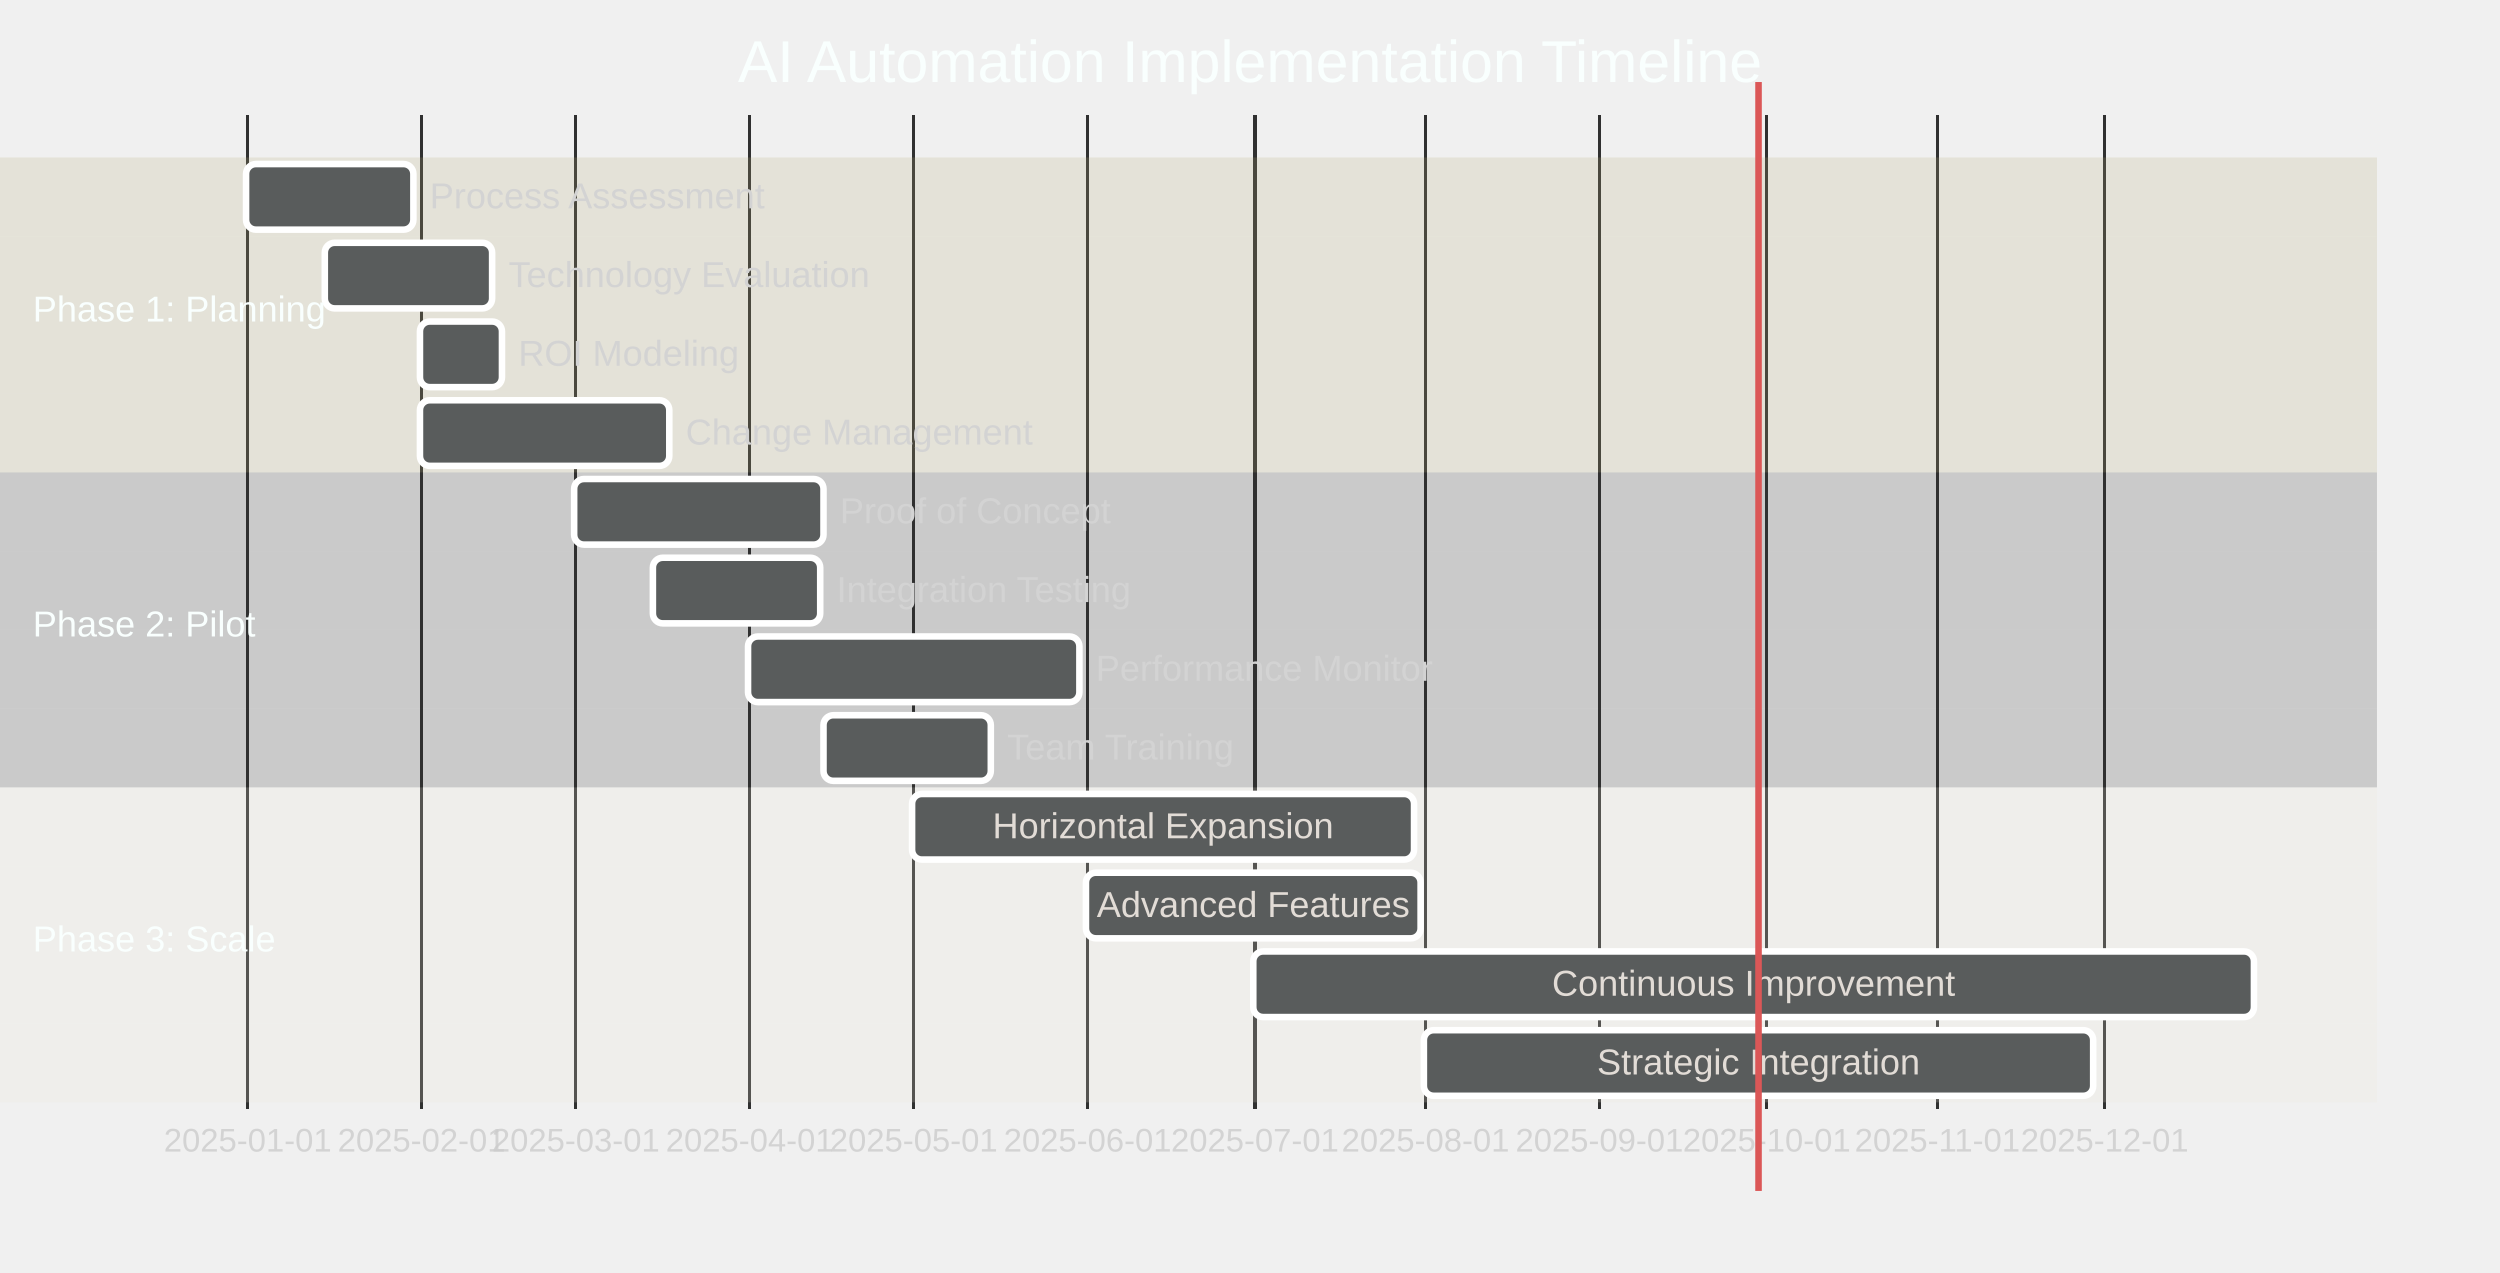
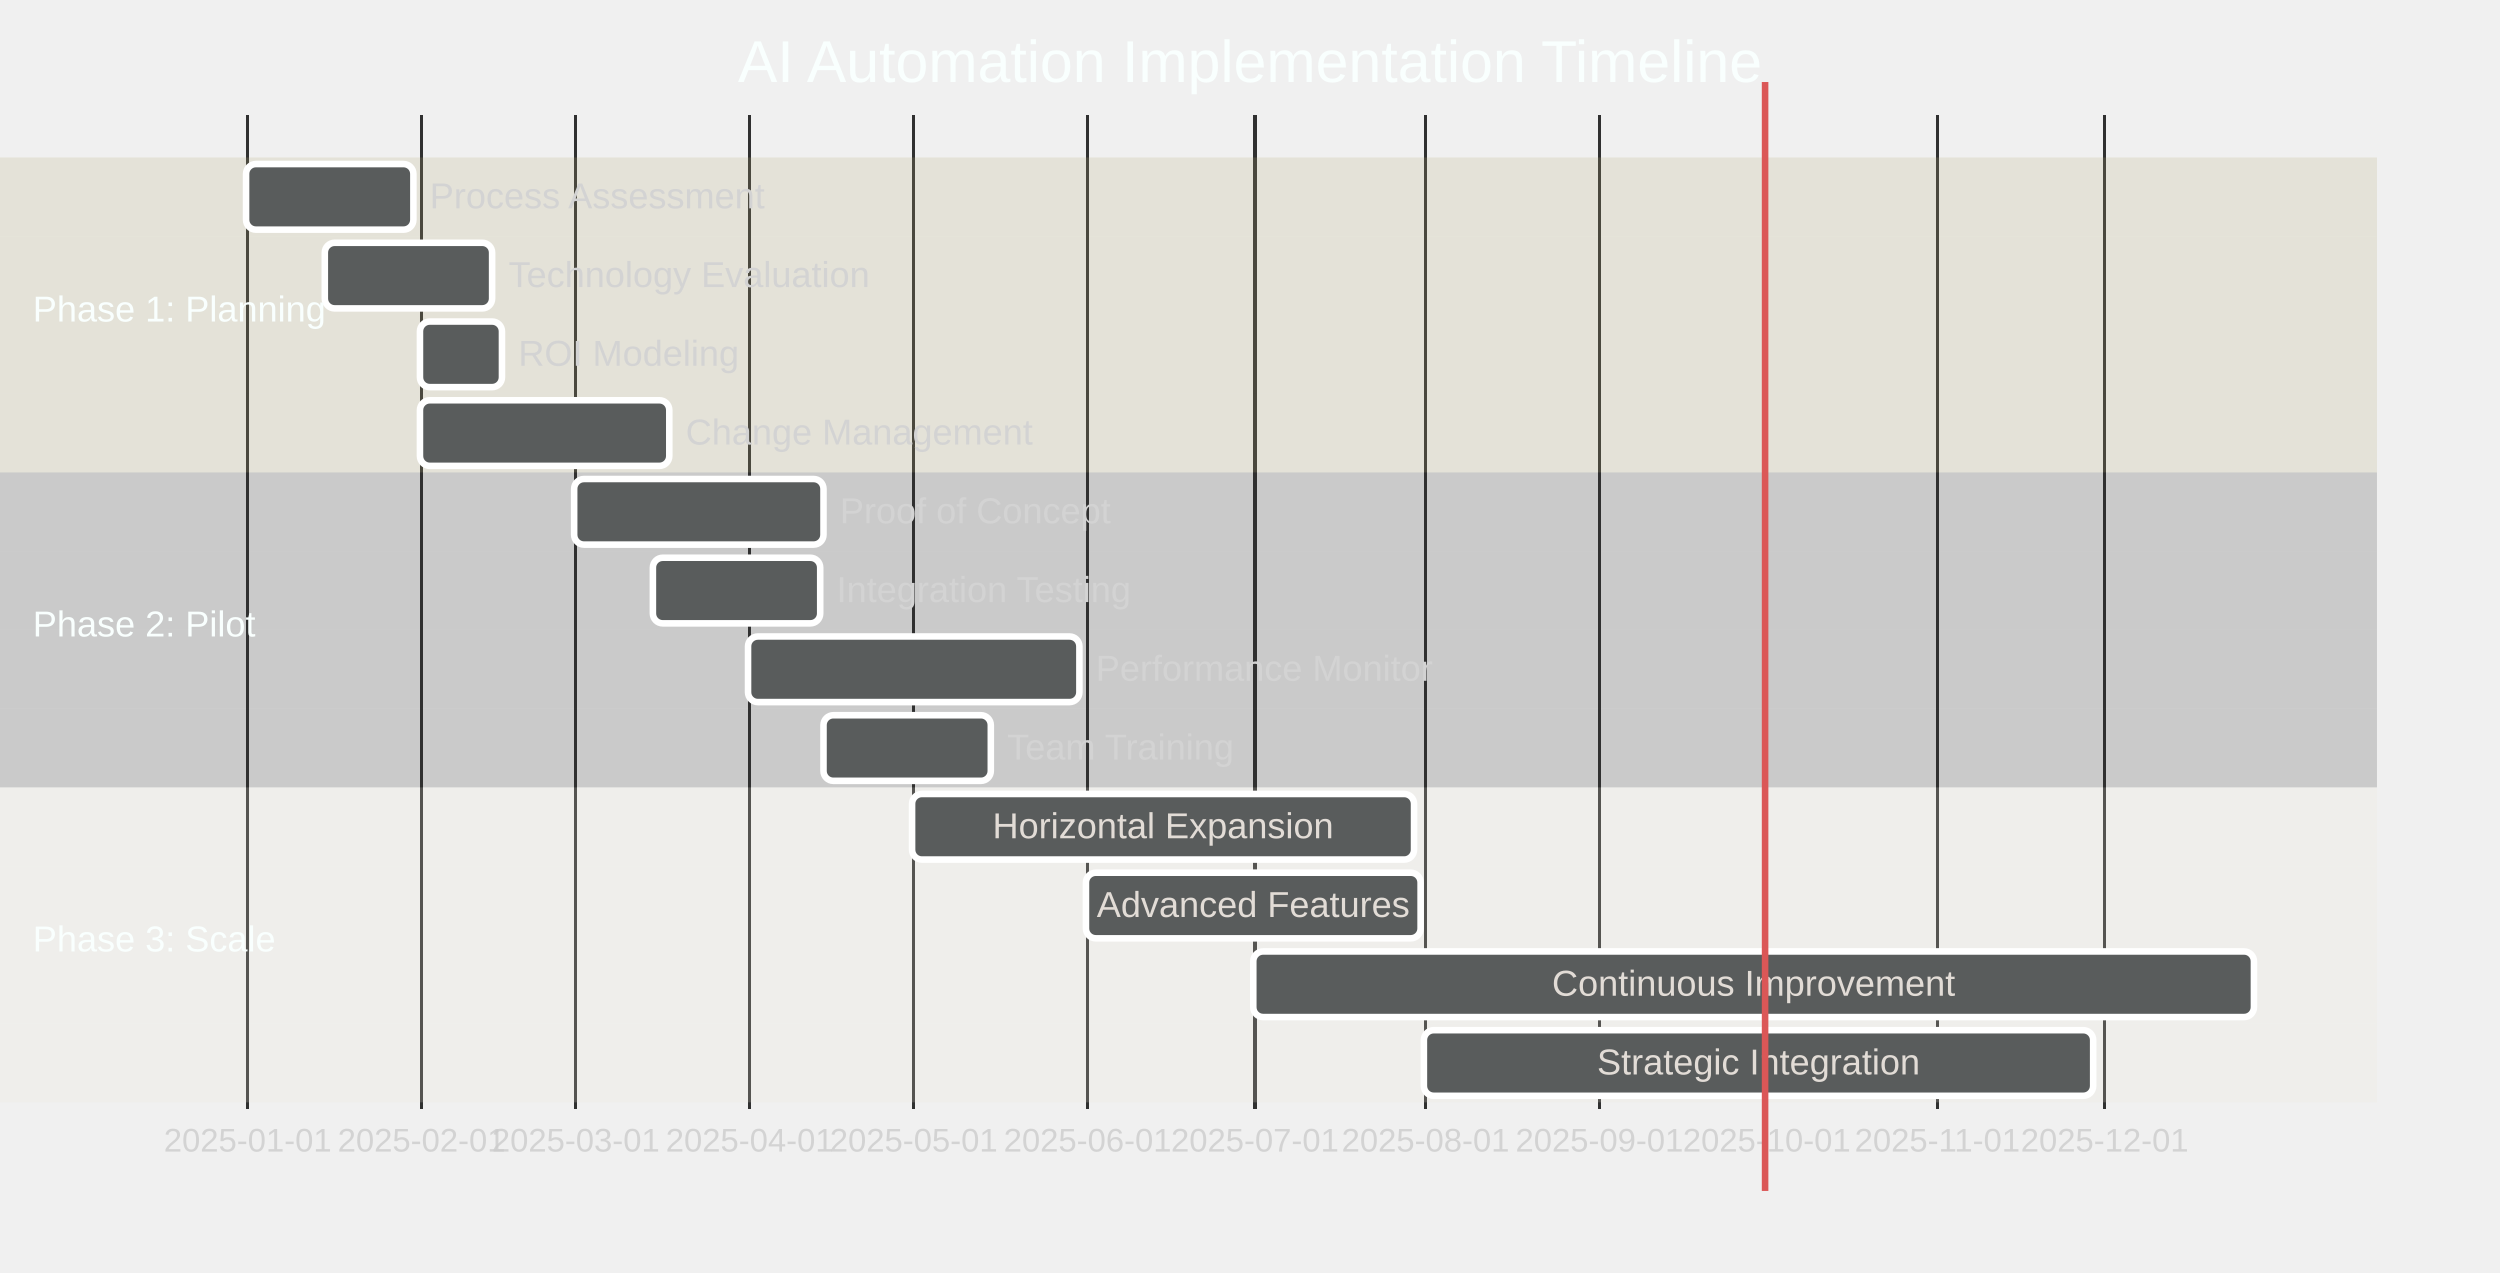
<svg xmlns="http://www.w3.org/2000/svg" aria-roledescription="gantt" role="graphics-document document" style="max-width: 762px; background-color: transparent;" viewBox="0 0 762 388" width="100%" id="my-svg">
  <style>#my-svg{font-family:"trebuchet ms",verdana,arial,sans-serif;font-size:16px;fill:#ccc;}#my-svg .error-icon{fill:#a44141;}#my-svg .error-text{fill:#ddd;stroke:#ddd;}#my-svg .edge-thickness-normal{stroke-width:2px;}#my-svg .edge-thickness-thick{stroke-width:3.5px;}#my-svg .edge-pattern-solid{stroke-dasharray:0;}#my-svg .edge-pattern-dashed{stroke-dasharray:3;}#my-svg .edge-pattern-dotted{stroke-dasharray:2;}#my-svg .marker{fill:lightgrey;stroke:lightgrey;}#my-svg .marker.cross{stroke:lightgrey;}#my-svg svg{font-family:"trebuchet ms",verdana,arial,sans-serif;font-size:16px;}#my-svg .mermaid-main-font{font-family:var(--mermaid-font-family, "trebuchet ms", verdana, arial, sans-serif);}#my-svg .exclude-range{fill:hsl(52.941, 28.814%, 48.431%);}#my-svg .section{stroke:none;opacity:0.2;}#my-svg .section0{fill:hsl(52.941, 28.814%, 58.431%);}#my-svg .section2{fill:#EAE8D9;}#my-svg .section1,#my-svg .section3{fill:#333;opacity:0.2;}#my-svg .sectionTitle0{fill:#F9FFFE;}#my-svg .sectionTitle1{fill:#F9FFFE;}#my-svg .sectionTitle2{fill:#F9FFFE;}#my-svg .sectionTitle3{fill:#F9FFFE;}#my-svg .sectionTitle{text-anchor:start;font-family:var(--mermaid-font-family, "trebuchet ms", verdana, arial, sans-serif);}#my-svg .grid .tick{stroke:lightgrey;opacity:0.8;shape-rendering:crispEdges;}#my-svg .grid .tick text{font-family:"trebuchet ms",verdana,arial,sans-serif;fill:#ccc;}#my-svg .grid path{stroke-width:0;}#my-svg .today{fill:none;stroke:#DB5757;stroke-width:2px;}#my-svg .task{stroke-width:2;}#my-svg .taskText{text-anchor:middle;font-family:var(--mermaid-font-family, "trebuchet ms", verdana, arial, sans-serif);}#my-svg .taskTextOutsideRight{fill:hsl(28.571, 17.355%, 86.275%);text-anchor:start;font-family:var(--mermaid-font-family, "trebuchet ms", verdana, arial, sans-serif);}#my-svg .taskTextOutsideLeft{fill:hsl(28.571, 17.355%, 86.275%);text-anchor:end;}#my-svg .task.clickable{cursor:pointer;}#my-svg .taskText.clickable{cursor:pointer;fill:#003163!important;font-weight:bold;}#my-svg .taskTextOutsideLeft.clickable{cursor:pointer;fill:#003163!important;font-weight:bold;}#my-svg .taskTextOutsideRight.clickable{cursor:pointer;fill:#003163!important;font-weight:bold;}#my-svg .taskText0,#my-svg .taskText1,#my-svg .taskText2,#my-svg .taskText3{fill:hsl(28.571, 17.355%, 86.275%);}#my-svg .task0,#my-svg .task1,#my-svg .task2,#my-svg .task3{fill:hsl(180, 1.587%, 35.353%);stroke:#ffffff;}#my-svg .taskTextOutside0,#my-svg .taskTextOutside2{fill:lightgrey;}#my-svg .taskTextOutside1,#my-svg .taskTextOutside3{fill:lightgrey;}#my-svg .active0,#my-svg .active1,#my-svg .active2,#my-svg .active3{fill:#81B1DB;stroke:#ffffff;}#my-svg .activeText0,#my-svg .activeText1,#my-svg .activeText2,#my-svg .activeText3{fill:hsl(28.571, 17.355%, 86.275%)!important;}#my-svg .done0,#my-svg .done1,#my-svg .done2,#my-svg .done3{stroke:grey;fill:lightgrey;stroke-width:2;}#my-svg .doneText0,#my-svg .doneText1,#my-svg .doneText2,#my-svg .doneText3{fill:hsl(28.571, 17.355%, 86.275%)!important;}#my-svg .crit0,#my-svg .crit1,#my-svg .crit2,#my-svg .crit3{stroke:#E83737;fill:#E83737;stroke-width:2;}#my-svg .activeCrit0,#my-svg .activeCrit1,#my-svg .activeCrit2,#my-svg .activeCrit3{stroke:#E83737;fill:#81B1DB;stroke-width:2;}#my-svg .doneCrit0,#my-svg .doneCrit1,#my-svg .doneCrit2,#my-svg .doneCrit3{stroke:#E83737;fill:lightgrey;stroke-width:2;cursor:pointer;shape-rendering:crispEdges;}#my-svg .milestone{transform:rotate(45deg) scale(0.8,0.8);}#my-svg .milestoneText{font-style:italic;}#my-svg .doneCritText0,#my-svg .doneCritText1,#my-svg .doneCritText2,#my-svg .doneCritText3{fill:hsl(28.571, 17.355%, 86.275%)!important;}#my-svg .activeCritText0,#my-svg .activeCritText1,#my-svg .activeCritText2,#my-svg .activeCritText3{fill:hsl(28.571, 17.355%, 86.275%)!important;}#my-svg .titleText{text-anchor:middle;font-size:18px;fill:#F9FFFE;font-family:var(--mermaid-font-family, "trebuchet ms", verdana, arial, sans-serif);}#my-svg :root{--mermaid-font-family:"trebuchet ms",verdana,arial,sans-serif;}</style>
  <g />
  <g text-anchor="middle" font-family="sans-serif" font-size="10" fill="none" transform="translate(75, 338)" class="grid">
    <path d="M0.5,-303V0.5H612.5V-303" stroke="currentColor" class="domain" />
    <g transform="translate(0.5,0)" opacity="1" class="tick">
      <line y2="-303" stroke="currentColor" />
      <text style="text-anchor: middle;" font-size="10" stroke="none" dy="1em" y="3" fill="#000">2025-01-01</text>
    </g>
    <g transform="translate(53.5,0)" opacity="1" class="tick">
      <line y2="-303" stroke="currentColor" />
      <text style="text-anchor: middle;" font-size="10" stroke="none" dy="1em" y="3" fill="#000">2025-02-01</text>
    </g>
    <g transform="translate(100.5,0)" opacity="1" class="tick">
      <line y2="-303" stroke="currentColor" />
      <text style="text-anchor: middle;" font-size="10" stroke="none" dy="1em" y="3" fill="#000">2025-03-01</text>
    </g>
    <g transform="translate(153.5,0)" opacity="1" class="tick">
      <line y2="-303" stroke="currentColor" />
      <text style="text-anchor: middle;" font-size="10" stroke="none" dy="1em" y="3" fill="#000">2025-04-01</text>
    </g>
    <g transform="translate(203.5,0)" opacity="1" class="tick">
      <line y2="-303" stroke="currentColor" />
      <text style="text-anchor: middle;" font-size="10" stroke="none" dy="1em" y="3" fill="#000">2025-05-01</text>
    </g>
    <g transform="translate(256.5,0)" opacity="1" class="tick">
      <line y2="-303" stroke="currentColor" />
      <text style="text-anchor: middle;" font-size="10" stroke="none" dy="1em" y="3" fill="#000">2025-06-01</text>
    </g>
    <g transform="translate(307.5,0)" opacity="1" class="tick">
      <line y2="-303" stroke="currentColor" />
      <text style="text-anchor: middle;" font-size="10" stroke="none" dy="1em" y="3" fill="#000">2025-07-01</text>
    </g>
    <g transform="translate(359.5,0)" opacity="1" class="tick">
      <line y2="-303" stroke="currentColor" />
      <text style="text-anchor: middle;" font-size="10" stroke="none" dy="1em" y="3" fill="#000">2025-08-01</text>
    </g>
    <g transform="translate(412.5,0)" opacity="1" class="tick">
      <line y2="-303" stroke="currentColor" />
      <text style="text-anchor: middle;" font-size="10" stroke="none" dy="1em" y="3" fill="#000">2025-09-01</text>
    </g>
    <g transform="translate(463.5,0)" opacity="1" class="tick">
      <line y2="-303" stroke="currentColor" />
      <text style="text-anchor: middle;" font-size="10" stroke="none" dy="1em" y="3" fill="#000">2025-10-01</text>
    </g>
    <g transform="translate(515.5,0)" opacity="1" class="tick">
      <line y2="-303" stroke="currentColor" />
      <text style="text-anchor: middle;" font-size="10" stroke="none" dy="1em" y="3" fill="#000">2025-11-01</text>
    </g>
    <g transform="translate(566.5,0)" opacity="1" class="tick">
      <line y2="-303" stroke="currentColor" />
      <text style="text-anchor: middle;" font-size="10" stroke="none" dy="1em" y="3" fill="#000">2025-12-01</text>
    </g>
  </g>
  <g>
    <rect class="section section0" height="24" width="724.5" y="48" x="0" />
    <rect class="section section0" height="24" width="724.5" y="72" x="0" />
    <rect class="section section0" height="24" width="724.5" y="96" x="0" />
    <rect class="section section0" height="24" width="724.5" y="120" x="0" />
    <rect class="section section1" height="24" width="724.5" y="144" x="0" />
    <rect class="section section1" height="24" width="724.5" y="168" x="0" />
    <rect class="section section1" height="24" width="724.5" y="192" x="0" />
    <rect class="section section1" height="24" width="724.5" y="216" x="0" />
    <rect class="section section2" height="24" width="724.5" y="240" x="0" />
    <rect class="section section2" height="24" width="724.5" y="264" x="0" />
    <rect class="section section2" height="24" width="724.5" y="288" x="0" />
    <rect class="section section2" height="24" width="724.5" y="312" x="0" />
  </g>
  <g>
    <rect class="task task0" transform-origin="100.5px 60px" height="20" width="51" y="50" x="75" ry="3" rx="3" id="task1" />
    <rect class="task task0" transform-origin="124.5px 84px" height="20" width="51" y="74" x="99" ry="3" rx="3" id="task2" />
    <rect class="task task0" transform-origin="140.5px 108px" height="20" width="25" y="98" x="128" ry="3" rx="3" id="task3" />
    <rect class="task task0" transform-origin="166px 132px" height="20" width="76" y="122" x="128" ry="3" rx="3" id="task4" />
    <rect class="task task1" transform-origin="213px 156px" height="20" width="76" y="146" x="175" ry="3" rx="3" id="task5" />
    <rect class="task task1" transform-origin="224.5px 180px" height="20" width="51" y="170" x="199" ry="3" rx="3" id="task6" />
    <rect class="task task1" transform-origin="278.5px 204px" height="20" width="101" y="194" x="228" ry="3" rx="3" id="task7" />
    <rect class="task task1" transform-origin="276.5px 228px" height="20" width="51" y="218" x="251" ry="3" rx="3" id="task8" />
    <rect class="task task2" transform-origin="354.5px 252px" height="20" width="153" y="242" x="278" ry="3" rx="3" id="task9" />
    <rect class="task task2" transform-origin="382px 276px" height="20" width="102" y="266" x="331" ry="3" rx="3" id="task10" />
    <rect class="task task2" transform-origin="534.5px 300px" height="20" width="305" y="290" x="382" ry="3" rx="3" id="task11" />
    <rect class="task task2" transform-origin="536px 324px" height="20" width="204" y="314" x="434" ry="3" rx="3" id="task12" />
    <text class="taskTextOutsideRight taskTextOutside0  width-102.09375" y="63.5" x="131" font-size="11" id="task1-text">Process Assessment     </text>
    <text class="taskTextOutsideRight taskTextOutside0  width-110.078125" y="87.5" x="155" font-size="11" id="task2-text">Technology Evaluation  </text>
    <text class="taskTextOutsideRight taskTextOutside0  width-67.265625" y="111.5" x="158" font-size="11" id="task3-text">ROI Modeling          </text>
    <text class="taskTextOutsideRight taskTextOutside0  width-105.796875" y="135.5" x="209" font-size="11" id="task4-text">Change Management     </text>
    <text class="taskTextOutsideRight taskTextOutside1  width-82.5625" y="159.5" x="256" font-size="11" id="task5-text">Proof of Concept      </text>
    <text class="taskTextOutsideRight taskTextOutside1  width-89.703125" y="183.5" x="255" font-size="11" id="task6-text">Integration Testing   </text>
    <text class="taskTextOutsideRight taskTextOutside1  width-103.04296875" y="207.5" x="334" font-size="11" id="task7-text">Performance Monitor   </text>
    <text class="taskTextOutsideRight taskTextOutside1  width-69.09375" y="231.5" x="307" font-size="11" id="task8-text">Team Training         </text>
    <text class="taskText taskText2  width-103.953125" y="255.5" x="354.5" font-size="11" id="task9-text">Horizontal Expansion  </text>
    <text class="taskText taskText2  width-95.890625" y="279.5" x="382" font-size="11" id="task10-text">Advanced Features     </text>
    <text class="taskText taskText2  width-122.90625" y="303.5" x="534.5" font-size="11" id="task11-text">Continuous Improvement</text>
    <text class="taskText taskText2  width-98.453125" y="327.5" x="536" font-size="11" id="task12-text">Strategic Integration </text>
  </g>
  <g>
    <text class="sectionTitle sectionTitle0" font-size="11" y="98" x="10" dy="0em">
      <tspan x="10" alignment-baseline="central">Phase 1: Planning</tspan>
    </text>
    <text class="sectionTitle sectionTitle1" font-size="11" y="194" x="10" dy="0em">
      <tspan x="10" alignment-baseline="central">Phase 2: Pilot</tspan>
    </text>
    <text class="sectionTitle sectionTitle2" font-size="11" y="290" x="10" dy="0em">
      <tspan x="10" alignment-baseline="central">Phase 3: Scale</tspan>
    </text>
  </g>
  <g class="today">
-     <line class="today" y2="363" y1="25" x2="536" x1="536" />
+     <line class="today" y2="363" y1="25" x2="538" x1="538" />
  </g>
  <text class="titleText" y="25" x="381">AI Automation Implementation Timeline</text>
</svg>
